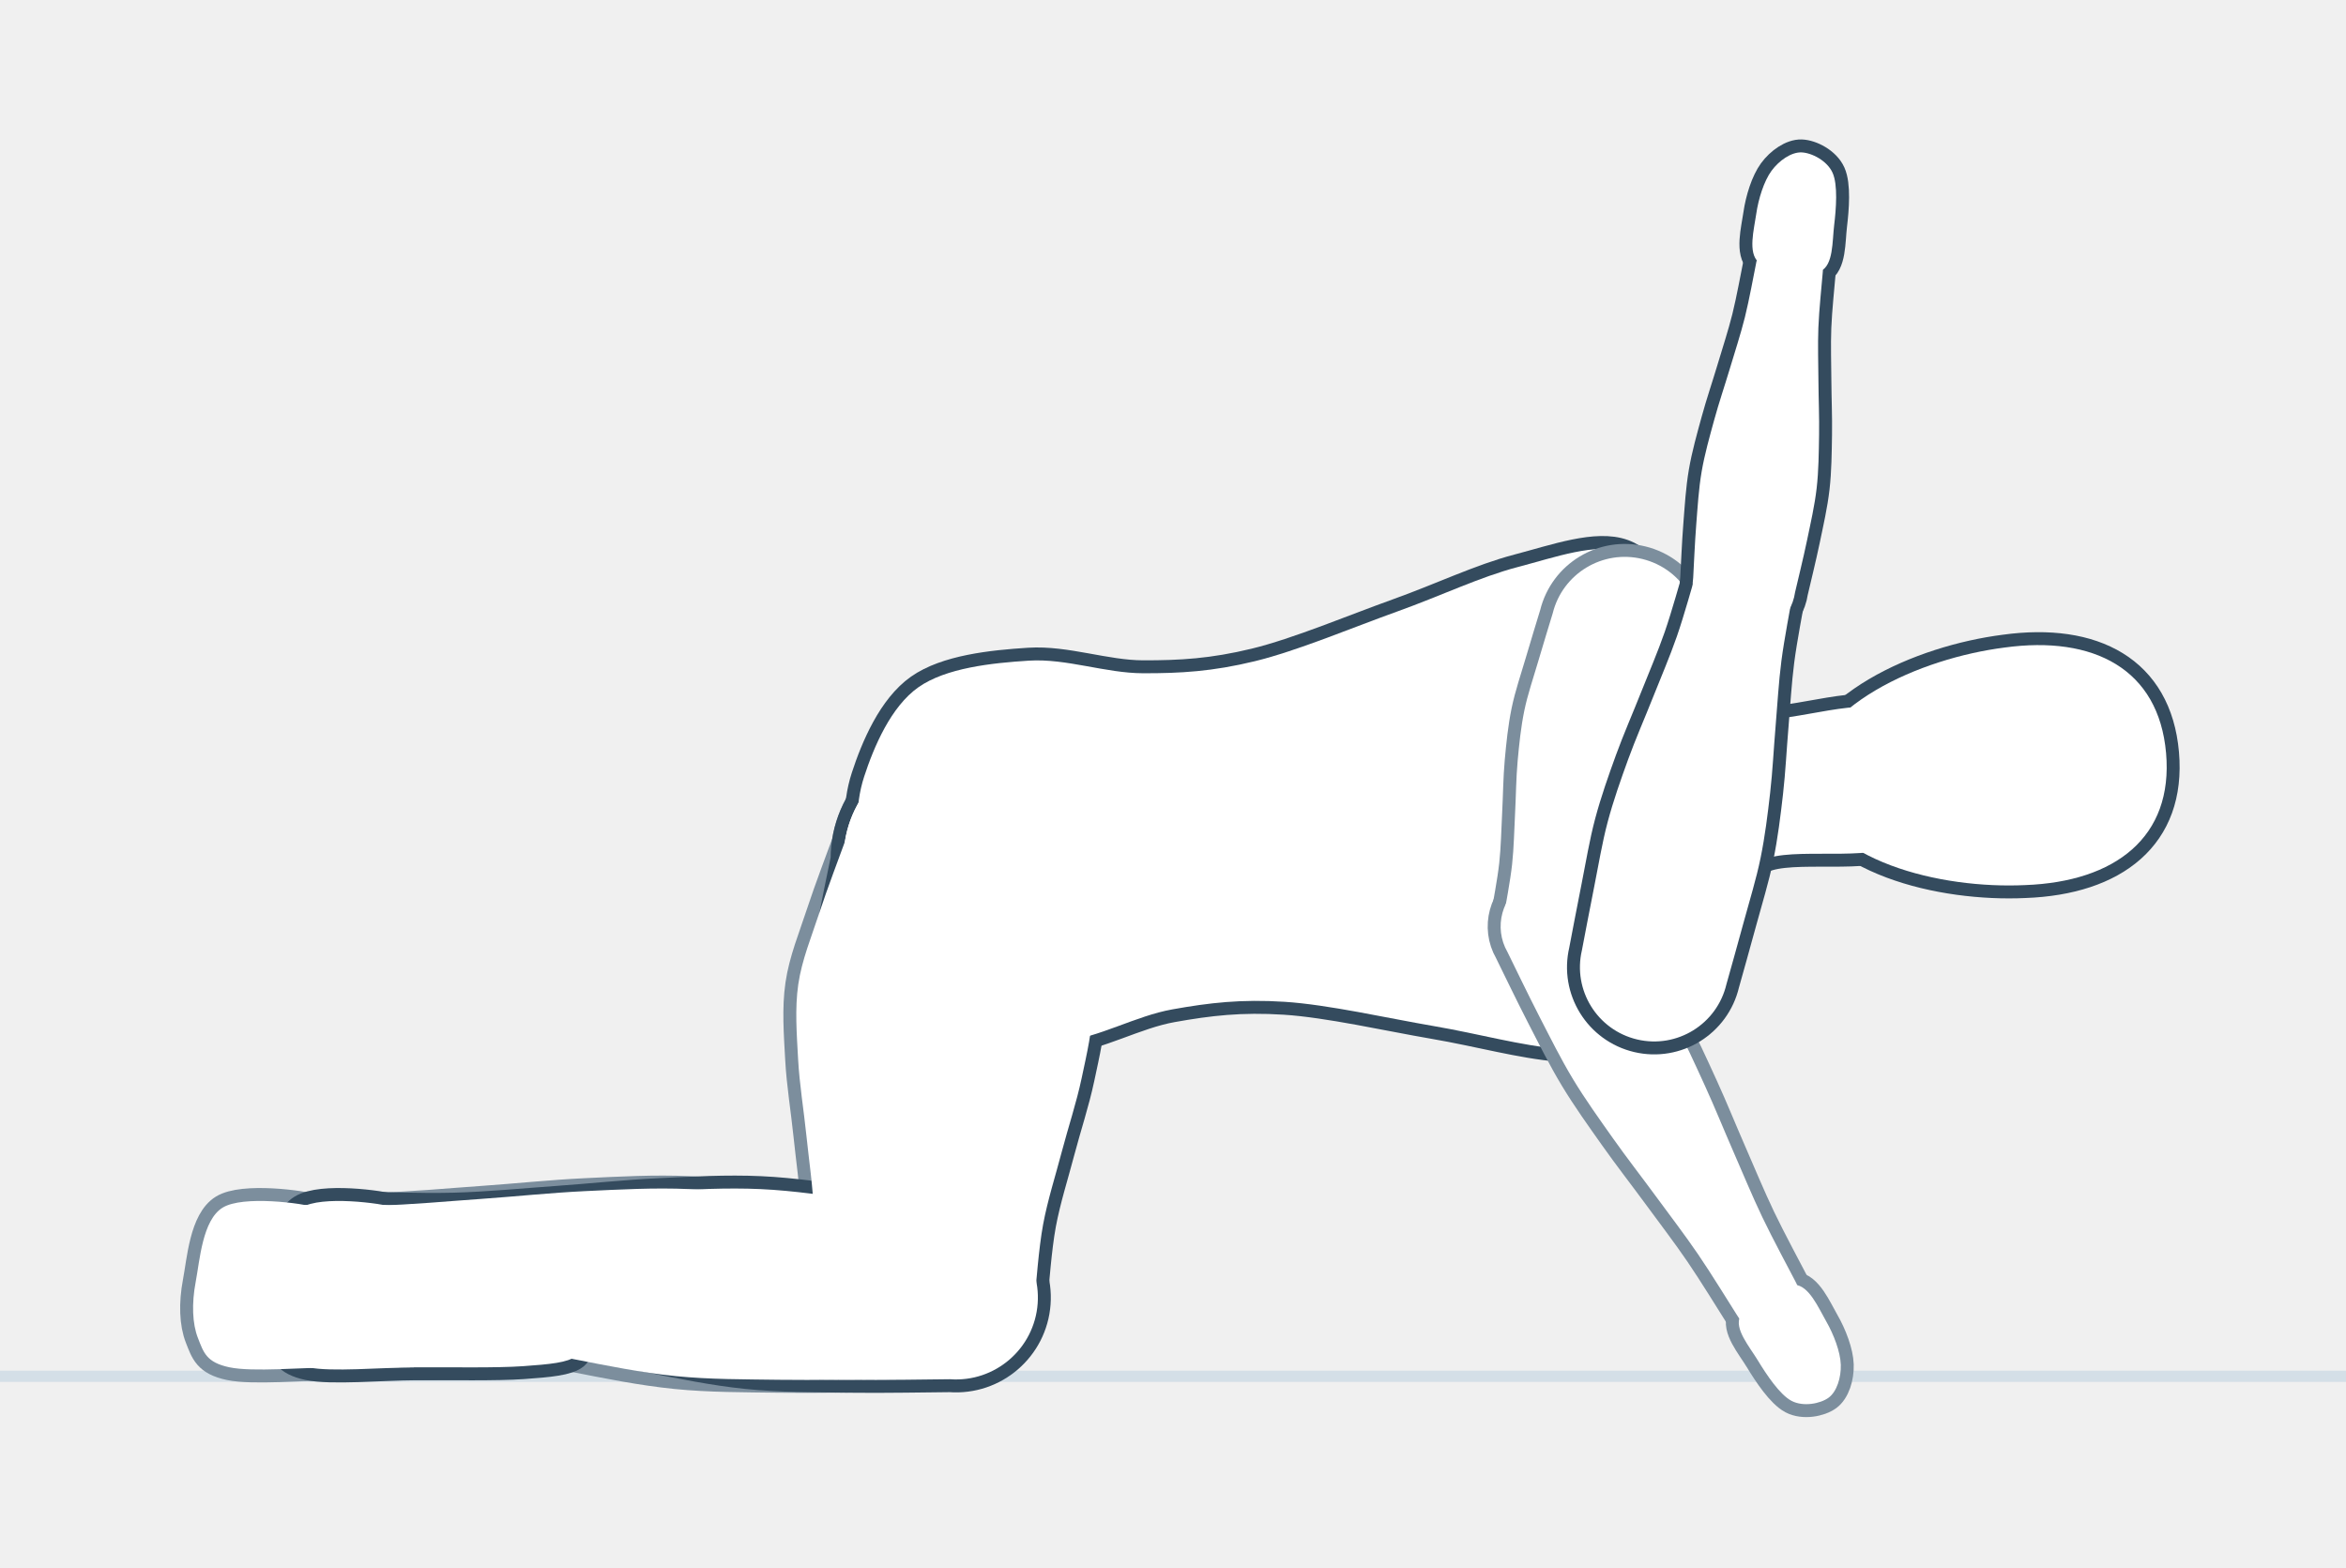
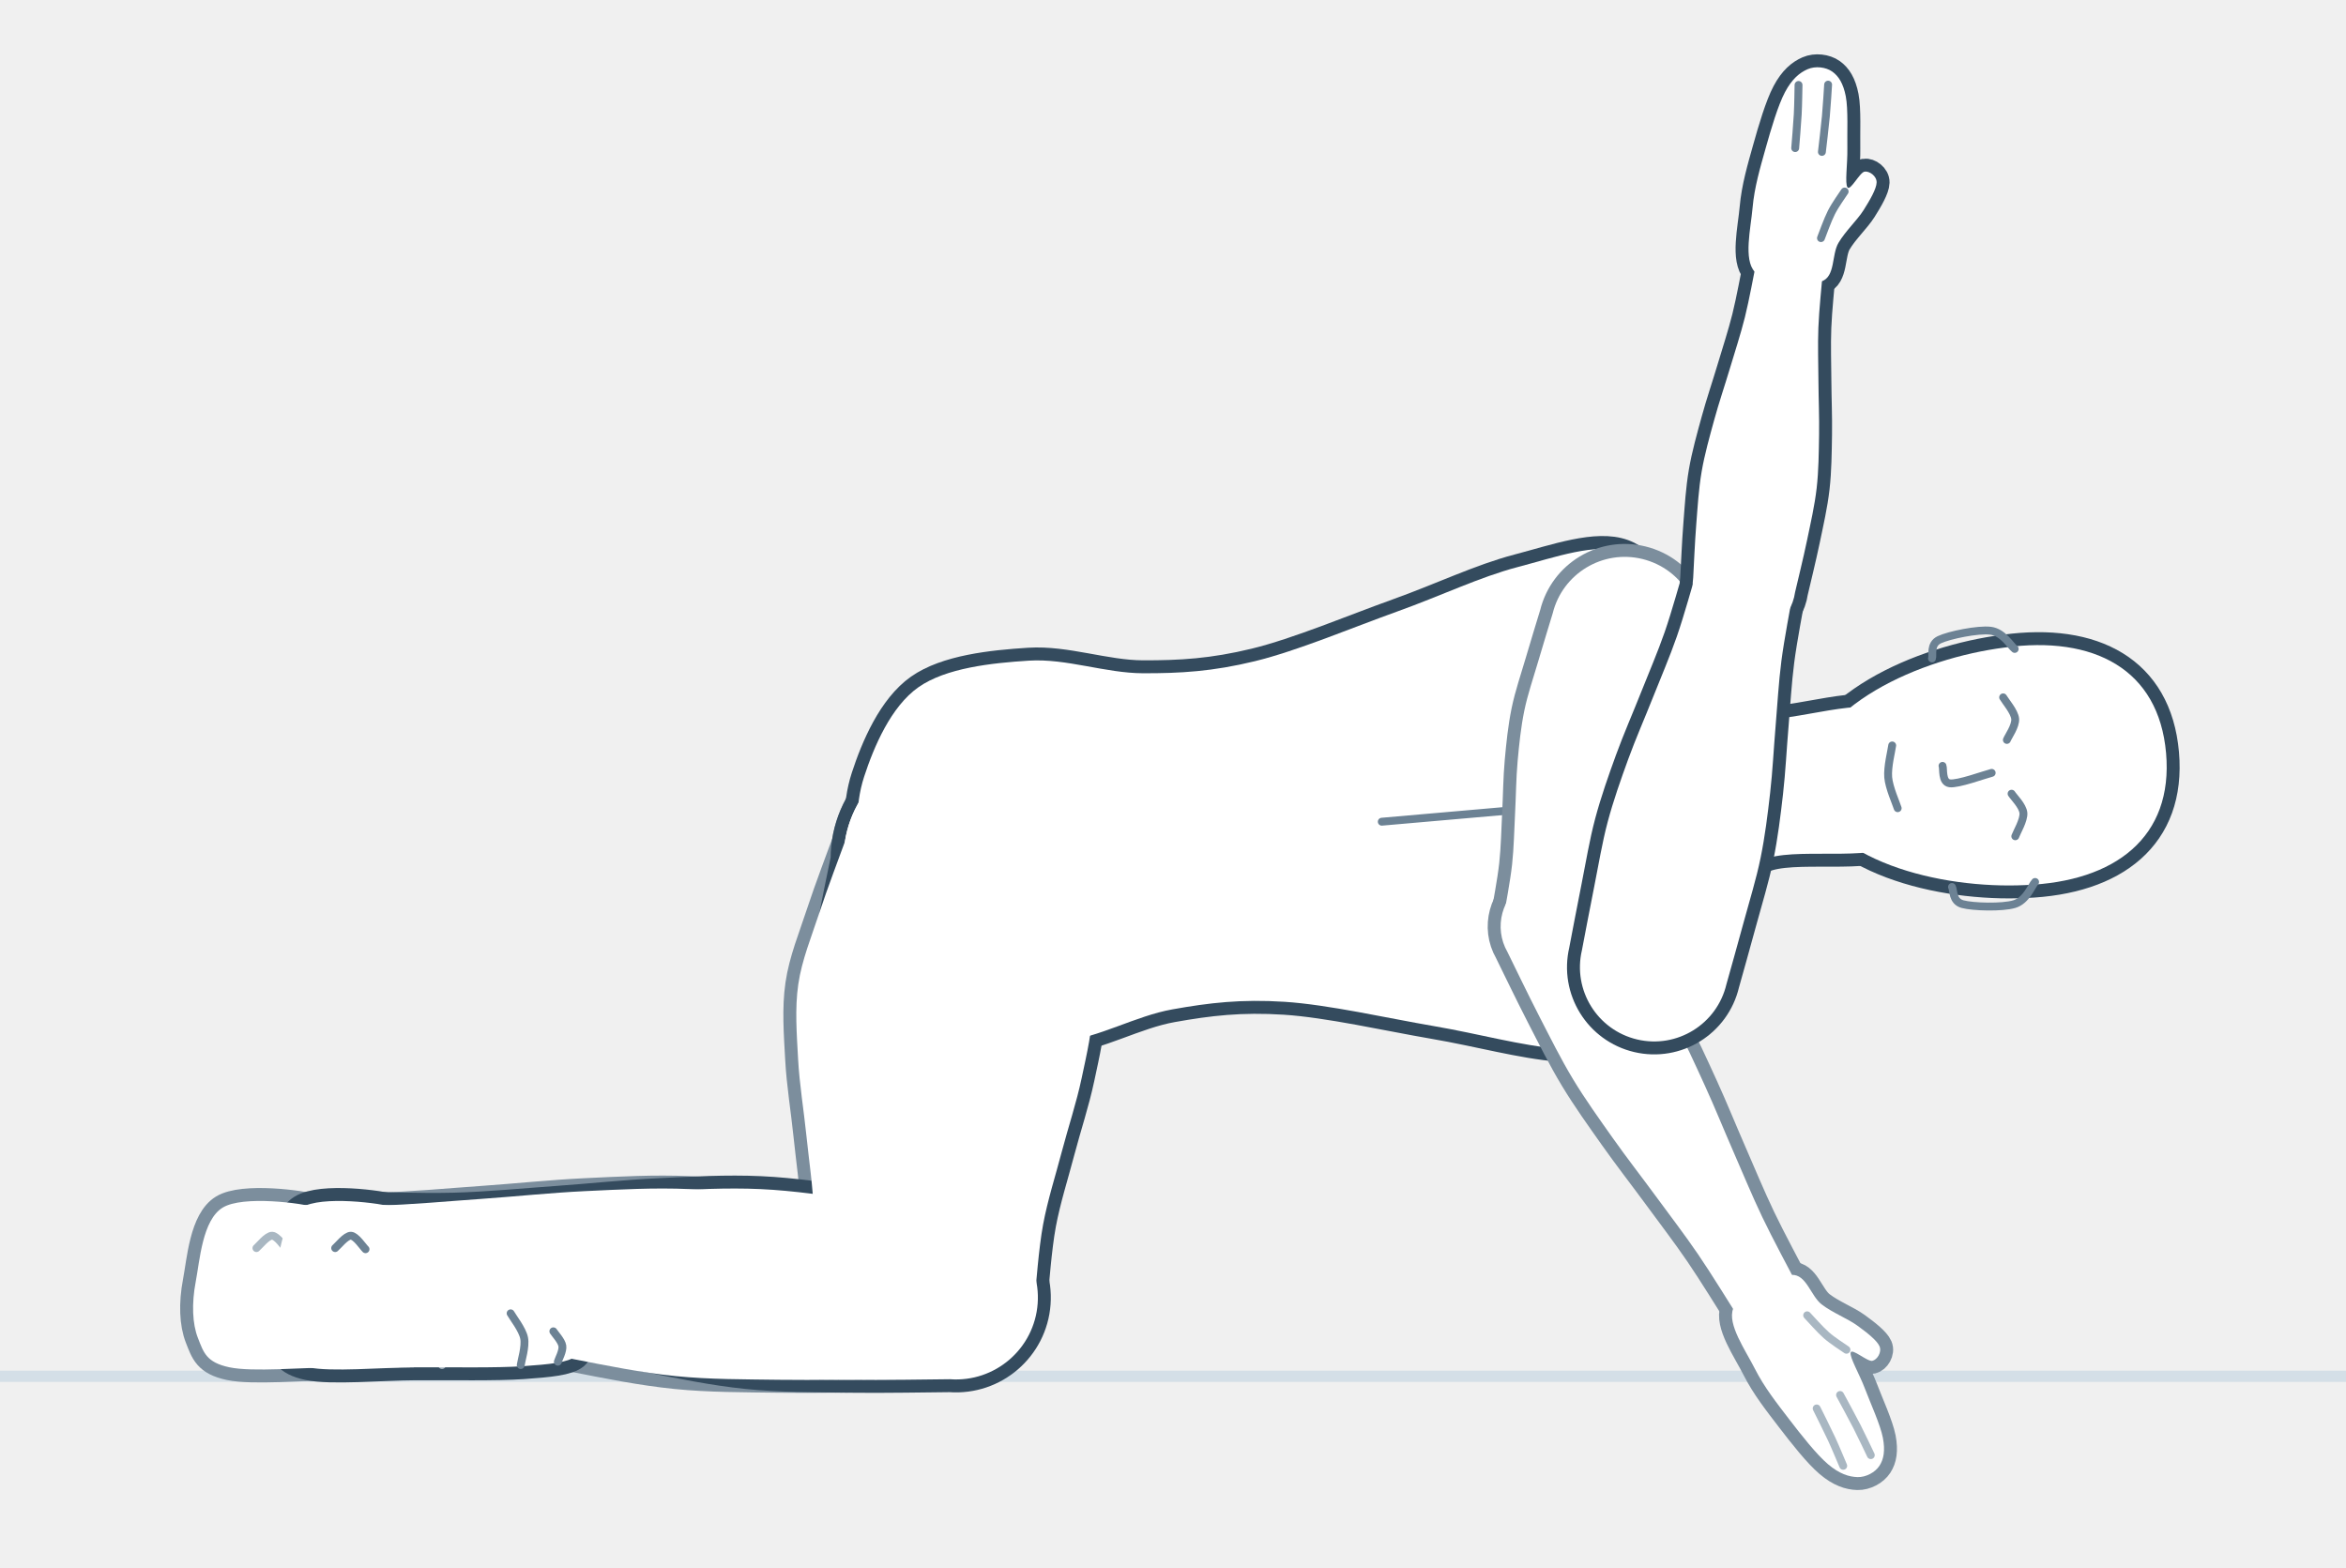
<svg xmlns="http://www.w3.org/2000/svg" viewBox="81 141.626 208.586 139.374">
  <path d="M-300 264H800" fill="none" stroke="#d4dfe7" />
  <g class="bw-human-athlete bw-human-outline bw-human-natural bw-human-sketch bw-human-front" stroke="#344b5e" stroke-width="1.05" stroke-linecap="round" stroke-linejoin="round">
    <g class="bw-silhouette-ink" stroke-width="2.3">
      <g class="bw-human-leg bw-human-leg-left" fill="#fff" stroke="#7c8e9d">
        <path d="M156.116,216.479C155.738,217.530 154.539,220.673 153.849,222.784C153.159,224.896 152.290,226.981 151.976,229.150C151.661,231.320 151.841,233.565 151.961,235.802C152.081,238.038 152.464,240.315 152.695,242.568C152.926,244.822 153.282,247.095 153.346,249.322C153.410,251.550 153.126,254.833 153.081,255.936A7.000,7.000 0 0 0 158.936,263.919A7.000,7.000 0 0 0 166.919,258.064C167.208,257.000 167.923,253.783 168.654,251.678C169.385,249.572 170.407,247.511 171.305,245.432C172.203,243.352 173.253,241.295 174.039,239.198C174.826,237.101 175.672,235.014 176.024,232.850C176.376,230.686 176.175,228.437 176.151,226.216C176.128,223.994 175.928,220.636 175.884,219.521A10.000,10.000 0 0 0 167.521,208.116A10.000,10.000 0 0 0 156.116,216.479Z" />
        <path d="M160.528,249.739C159.009,249.509 154.456,248.754 151.413,248.356C148.371,247.959 145.333,247.490 142.271,247.353C139.210,247.216 136.125,247.388 133.043,247.534C129.961,247.680 126.865,248.012 123.777,248.227C120.690,248.441 117.597,248.741 114.519,248.822C111.441,248.903 106.846,248.730 105.312,248.711A4.300,4.300 0 0 0 100.711,252.688A4.300,4.300 0 0 0 104.688,257.289C106.209,257.492 110.781,257.986 113.814,258.511C116.848,259.036 119.865,259.781 122.889,260.440C125.913,261.099 128.928,261.876 131.957,262.466C134.986,263.056 138.013,263.673 141.062,263.981C144.111,264.288 147.185,264.264 150.253,264.310C153.322,264.357 157.935,264.269 159.472,264.261A7.280,7.280 0 0 0 167.261,257.528A7.280,7.280 0 0 0 160.528,249.739Z" />
        <g display="none" class="bw-muscle-traces" data-side="left" />
        <g class="bw-human-shoe bw-human-foot" transform="translate(105.000,253.000) rotate(0.000)" fill="#fff">
          <path d="M-4.200,-4.000C-6.000,-2.900 -6.233,0.667 -6.600,2.600C-6.967,4.533 -6.900,6.333 -6.400,7.600C-5.900,8.867 -5.667,9.767 -3.600,10.200C-1.533,10.633 2.817,10.217 6.000,10.200C9.183,10.183 13.133,10.267 15.500,10.100C17.867,9.933 19.517,9.783 20.200,9.200C20.883,8.617 20.467,7.267 19.600,6.600C18.733,5.933 16.867,5.900 15.000,5.200C13.133,4.500 10.233,3.533 8.400,2.400C6.567,1.267 4.700,-0.533 4.000,-1.600C3.300,-2.667 5.567,-3.600 4.200,-4.000C2.833,-4.400 -2.400,-5.100 -4.200,-4.000Z" />
+           <g display="none" class="bw-human-detail" fill="none" stroke="#a9b7c2" stroke-width=".7">
+             <path d="M14.400,5.400C14.600,5.767 15.450,6.833 15.600,7.600C15.750,8.367 15.350,9.600 15.300,10.000" />
+             <path d="M18.200,7.000C18.333,7.217 18.933,7.850 19.000,8.300C19.067,8.750 18.667,9.467 18.600,9.700" />
+             <path d="M-1.200,-0.400C-0.967,-0.583 -0.250,-1.517 0.200,-1.500C0.650,-1.483 1.283,-0.500 1.500,-0.300" />
+           </g>
        </g>
      </g>
      <g class="bw-human-leg bw-human-leg-right" fill="#fff" stroke="#344b5e">
        <path d="M156.000,218.000C155.786,219.083 155.078,222.333 154.717,224.500C154.356,226.667 153.815,228.833 153.834,231.000C153.853,233.167 154.372,235.333 154.831,237.500C155.289,239.667 156.015,241.833 156.586,244.000C157.156,246.167 157.854,248.333 158.256,250.500C158.658,252.667 158.876,255.917 159.000,257.000A7.000,7.000 0 0 0 166.000,264.000A7.000,7.000 0 0 0 173.000,257.000C173.124,255.917 173.342,252.667 173.744,250.500C174.146,248.333 174.844,246.167 175.414,244.000C175.985,241.833 176.711,239.667 177.169,237.500C177.628,235.333 178.147,233.167 178.166,231.000C178.185,228.833 177.644,226.667 177.283,224.500C176.922,222.333 176.214,219.083 176.000,218.000A10.000,10.000 0 0 0 166.000,208.000A10.000,10.000 0 0 0 156.000,218.000Z" />
        <path d="M166.538,249.740C165.047,249.509 160.578,248.755 157.591,248.357C154.604,247.959 151.622,247.491 148.616,247.354C145.609,247.217 142.580,247.389 139.553,247.535C136.526,247.681 133.485,248.013 130.452,248.227C127.420,248.442 124.381,248.742 121.359,248.823C118.336,248.903 113.825,248.730 112.318,248.712A4.300,4.300 0 0 0 107.712,252.682A4.300,4.300 0 0 0 111.682,257.288C113.175,257.492 117.664,257.986 120.641,258.511C123.619,259.036 126.580,259.780 129.548,260.439C132.515,261.098 135.474,261.875 138.447,262.465C141.420,263.055 144.391,263.672 147.384,263.980C150.378,264.287 153.396,264.263 156.409,264.310C159.422,264.356 163.953,264.268 165.462,264.260A7.280,7.280 0 0 0 173.260,257.538A7.280,7.280 0 0 0 166.538,249.740Z" />
        <g display="none" class="bw-muscle-traces" data-side="right" />
        <g class="bw-human-shoe bw-human-foot" transform="translate(112.000,253.000) rotate(0.000)" fill="#fff">
          <path d="M-4.200,-4.000C-6.000,-2.900 -6.233,0.667 -6.600,2.600C-6.967,4.533 -6.900,6.333 -6.400,7.600C-5.900,8.867 -5.667,9.767 -3.600,10.200C-1.533,10.633 2.817,10.217 6.000,10.200C9.183,10.183 13.133,10.267 15.500,10.100C17.867,9.933 19.517,9.783 20.200,9.200C20.883,8.617 20.467,7.267 19.600,6.600C18.733,5.933 16.867,5.900 15.000,5.200C13.133,4.500 10.233,3.533 8.400,2.400C6.567,1.267 4.700,-0.533 4.000,-1.600C3.300,-2.667 5.567,-3.600 4.200,-4.000C2.833,-4.400 -2.400,-5.100 -4.200,-4.000Z" />
+           <g display="none" class="bw-human-detail" fill="none" stroke="#6c8294" stroke-width=".7">
+             <path d="M14.400,5.400C14.600,5.767 15.450,6.833 15.600,7.600C15.750,8.367 15.350,9.600 15.300,10.000" />
+             <path d="M18.200,7.000C18.333,7.217 18.933,7.850 19.000,8.300C19.067,8.750 18.667,9.467 18.600,9.700" />
+             <path d="M-1.200,-0.400C-0.967,-0.583 -0.250,-1.517 0.200,-1.500C0.650,-1.483 1.283,-0.500 1.500,-0.300" />
+           </g>
        </g>
      </g>
      <g class="bw-human-torso" transform="translate(166.000,218.000) rotate(85.000)">
        <g transform="translate(0 -67) rotate(0.000) scale(1) translate(0 67)">
          <path d="M-5.600,-84.000C-7.567,-82.000 -5.550,-75.167 -6.200,-72.000C-6.850,-68.833 -10.533,-66.583 -9.500,-65.000C-8.467,-63.417 -3.167,-62.500 0.000,-62.500C3.167,-62.500 8.467,-63.417 9.500,-65.000C10.533,-66.583 6.850,-68.833 6.200,-72.000C5.550,-75.167 7.567,-82.000 5.600,-84.000C3.633,-86.000 -3.633,-86.000 -5.600,-84.000Z" fill="#fff" />
          <path d="M0,-108C7.5,-108 11,-102.5 10.6,-94.5C10.3,-87 7,-77 0,-75.5C-7,-77 -10.3,-87 -10.6,-94.5C-11,-102.5 -7.5,-108 0,-108Z" fill="#fff" />
+           <g display="none" class="bw-human-detail" fill="none" stroke="#6c8294" stroke-width=".7">
+             <path d="M-6.200,-94.000C-5.867,-94.150 -4.833,-94.900 -4.200,-94.900C-3.567,-94.900 -2.700,-94.150 -2.400,-94.000" />
+             <path d="M6.200,-94.000C5.867,-94.150 4.833,-94.900 4.200,-94.900C3.567,-94.900 2.700,-94.150 2.400,-94.000" />
+             <path d="M0.400,-92.400C0.500,-91.767 1.167,-89.317 1.000,-88.600C0.833,-87.883 -0.333,-88.183 -0.600,-88.100" />
+             <path d="M-2.800,-83.800C-2.333,-83.700 -0.933,-83.200 0.000,-83.200C0.933,-83.200 2.333,-83.700 2.800,-83.800" />
+             <path d="M-10.400,-95.400C-10.700,-95.067 -11.967,-94.500 -12.200,-93.400C-12.433,-92.300 -12.133,-89.700 -11.800,-88.800C-11.467,-87.900 -10.467,-88.133 -10.200,-88.000" />
+             <path d="M10.400,-95.400C10.700,-95.067 11.967,-94.500 12.200,-93.400C12.433,-92.300 12.133,-89.700 11.800,-88.800C11.467,-87.900 10.467,-88.133 10.200,-88.000" />
+           </g>
        </g>
        <g transform="scale(1.000 1)">
          <path d="M5.500,-67.000C8.917,-66.833 12.250,-66.917 15.000,-66.000C17.750,-65.083 20.917,-63.833 22.000,-61.500C23.083,-59.167 22.083,-55.417 21.500,-52.000C20.917,-48.583 19.550,-45.000 18.500,-41.000C17.450,-37.000 15.783,-31.833 15.200,-28.000C14.617,-24.167 14.700,-21.333 15.000,-18.000C15.300,-14.667 16.917,-11.333 17.000,-8.000C17.083,-4.667 17.000,-0.583 15.500,2.000C14.000,4.583 10.583,6.400 8.000,7.500C5.417,8.600 2.667,8.600 0.000,8.600C-2.667,8.600 -5.417,8.600 -8.000,7.500C-10.583,6.400 -14.000,4.583 -15.500,2.000C-17.000,-0.583 -17.083,-4.667 -17.000,-8.000C-16.917,-11.333 -15.300,-14.667 -15.000,-18.000C-14.700,-21.333 -14.617,-24.167 -15.200,-28.000C-15.783,-31.833 -17.450,-37.000 -18.500,-41.000C-19.550,-45.000 -20.917,-48.583 -21.500,-52.000C-22.083,-55.417 -23.083,-59.167 -22.000,-61.500C-20.917,-63.833 -17.750,-65.083 -15.000,-66.000C-12.250,-66.917 -8.917,-66.833 -5.500,-67.000C-2.083,-67.167 2.083,-67.167 5.500,-67.000Z" fill="#fff" />
+           <g display="none" class="bw-human-detail" fill="none" stroke="#6c8294" stroke-width=".7">
+             <path d="M-3.600,-63.000C-4.667,-63.267 -7.767,-64.667 -10.000,-64.600C-12.233,-64.533 -15.833,-62.933 -17.000,-62.600" />
+             <path d="M3.600,-63.000C4.667,-63.267 7.767,-64.667 10.000,-64.600C12.233,-64.533 15.833,-62.933 17.000,-62.600" />
+             <path d="M0.000,-50.000C0.000,-48.000 0.000,-40.000 0.000,-38.000" />
+           </g>
          <g display="none" class="bw-muscle-traces bw-torso-muscles" />
        </g>
      </g>
      <g transform="translate(166.000,218.000) rotate(85.000)" fill="#fff" stroke="none">
        <path d="M-12,-12Q0,-9 11.6,-12L11.4,3Q3,9.6 -6,7Q-11.4,4 -12,-12Z" />
      </g>
    </g>
    <g class="bw-silhouette-fill" stroke="none">
      <g class="bw-human-leg bw-human-leg-left" fill="#fff" stroke="none">
        <path d="M156.116,216.479C155.738,217.530 154.539,220.673 153.849,222.784C153.159,224.896 152.290,226.981 151.976,229.150C151.661,231.320 151.841,233.565 151.961,235.802C152.081,238.038 152.464,240.315 152.695,242.568C152.926,244.822 153.282,247.095 153.346,249.322C153.410,251.550 153.126,254.833 153.081,255.936A7.000,7.000 0 0 0 158.936,263.919A7.000,7.000 0 0 0 166.919,258.064C167.208,257.000 167.923,253.783 168.654,251.678C169.385,249.572 170.407,247.511 171.305,245.432C172.203,243.352 173.253,241.295 174.039,239.198C174.826,237.101 175.672,235.014 176.024,232.850C176.376,230.686 176.175,228.437 176.151,226.216C176.128,223.994 175.928,220.636 175.884,219.521A10.000,10.000 0 0 0 167.521,208.116A10.000,10.000 0 0 0 156.116,216.479Z" />
        <path d="M160.528,249.739C159.009,249.509 154.456,248.754 151.413,248.356C148.371,247.959 145.333,247.490 142.271,247.353C139.210,247.216 136.125,247.388 133.043,247.534C129.961,247.680 126.865,248.012 123.777,248.227C120.690,248.441 117.597,248.741 114.519,248.822C111.441,248.903 106.846,248.730 105.312,248.711A4.300,4.300 0 0 0 100.711,252.688A4.300,4.300 0 0 0 104.688,257.289C106.209,257.492 110.781,257.986 113.814,258.511C116.848,259.036 119.865,259.781 122.889,260.440C125.913,261.099 128.928,261.876 131.957,262.466C134.986,263.056 138.013,263.673 141.062,263.981C144.111,264.288 147.185,264.264 150.253,264.310C153.322,264.357 157.935,264.269 159.472,264.261A7.280,7.280 0 0 0 167.261,257.528A7.280,7.280 0 0 0 160.528,249.739Z" />
        <g class="bw-muscle-traces" data-side="left" />
        <g class="bw-human-shoe bw-human-foot" transform="translate(105.000,253.000) rotate(0.000)" fill="#fff">
          <path d="M-4.200,-4.000C-6.000,-2.900 -6.233,0.667 -6.600,2.600C-6.967,4.533 -6.900,6.333 -6.400,7.600C-5.900,8.867 -5.667,9.767 -3.600,10.200C-1.533,10.633 2.817,10.217 6.000,10.200C9.183,10.183 13.133,10.267 15.500,10.100C17.867,9.933 19.517,9.783 20.200,9.200C20.883,8.617 20.467,7.267 19.600,6.600C18.733,5.933 16.867,5.900 15.000,5.200C13.133,4.500 10.233,3.533 8.400,2.400C6.567,1.267 4.700,-0.533 4.000,-1.600C3.300,-2.667 5.567,-3.600 4.200,-4.000C2.833,-4.400 -2.400,-5.100 -4.200,-4.000Z" />
+           <g class="bw-human-detail" fill="none" stroke="#a9b7c2" stroke-width=".7">
+             <path d="M14.400,5.400C14.600,5.767 15.450,6.833 15.600,7.600C15.750,8.367 15.350,9.600 15.300,10.000" />
+             <path d="M18.200,7.000C18.333,7.217 18.933,7.850 19.000,8.300C19.067,8.750 18.667,9.467 18.600,9.700" />
+             <path d="M-1.200,-0.400C-0.967,-0.583 -0.250,-1.517 0.200,-1.500C0.650,-1.483 1.283,-0.500 1.500,-0.300" />
+           </g>
        </g>
      </g>
      <g class="bw-human-leg bw-human-leg-right" fill="#fff" stroke="none">
        <path d="M156.000,218.000C155.786,219.083 155.078,222.333 154.717,224.500C154.356,226.667 153.815,228.833 153.834,231.000C153.853,233.167 154.372,235.333 154.831,237.500C155.289,239.667 156.015,241.833 156.586,244.000C157.156,246.167 157.854,248.333 158.256,250.500C158.658,252.667 158.876,255.917 159.000,257.000A7.000,7.000 0 0 0 166.000,264.000A7.000,7.000 0 0 0 173.000,257.000C173.124,255.917 173.342,252.667 173.744,250.500C174.146,248.333 174.844,246.167 175.414,244.000C175.985,241.833 176.711,239.667 177.169,237.500C177.628,235.333 178.147,233.167 178.166,231.000C178.185,228.833 177.644,226.667 177.283,224.500C176.922,222.333 176.214,219.083 176.000,218.000A10.000,10.000 0 0 0 166.000,208.000A10.000,10.000 0 0 0 156.000,218.000Z" />
        <path d="M166.538,249.740C165.047,249.509 160.578,248.755 157.591,248.357C154.604,247.959 151.622,247.491 148.616,247.354C145.609,247.217 142.580,247.389 139.553,247.535C136.526,247.681 133.485,248.013 130.452,248.227C127.420,248.442 124.381,248.742 121.359,248.823C118.336,248.903 113.825,248.730 112.318,248.712A4.300,4.300 0 0 0 107.712,252.682A4.300,4.300 0 0 0 111.682,257.288C113.175,257.492 117.664,257.986 120.641,258.511C123.619,259.036 126.580,259.780 129.548,260.439C132.515,261.098 135.474,261.875 138.447,262.465C141.420,263.055 144.391,263.672 147.384,263.980C150.378,264.287 153.396,264.263 156.409,264.310C159.422,264.356 163.953,264.268 165.462,264.260A7.280,7.280 0 0 0 173.260,257.538A7.280,7.280 0 0 0 166.538,249.740Z" />
        <g class="bw-muscle-traces" data-side="right" />
        <g class="bw-human-shoe bw-human-foot" transform="translate(112.000,253.000) rotate(0.000)" fill="#fff">
          <path d="M-4.200,-4.000C-6.000,-2.900 -6.233,0.667 -6.600,2.600C-6.967,4.533 -6.900,6.333 -6.400,7.600C-5.900,8.867 -5.667,9.767 -3.600,10.200C-1.533,10.633 2.817,10.217 6.000,10.200C9.183,10.183 13.133,10.267 15.500,10.100C17.867,9.933 19.517,9.783 20.200,9.200C20.883,8.617 20.467,7.267 19.600,6.600C18.733,5.933 16.867,5.900 15.000,5.200C13.133,4.500 10.233,3.533 8.400,2.400C6.567,1.267 4.700,-0.533 4.000,-1.600C3.300,-2.667 5.567,-3.600 4.200,-4.000C2.833,-4.400 -2.400,-5.100 -4.200,-4.000Z" />
+           <g class="bw-human-detail" fill="none" stroke="#6c8294" stroke-width=".7">
+             <path d="M14.400,5.400C14.600,5.767 15.450,6.833 15.600,7.600C15.750,8.367 15.350,9.600 15.300,10.000" />
+             <path d="M18.200,7.000C18.333,7.217 18.933,7.850 19.000,8.300C19.067,8.750 18.667,9.467 18.600,9.700" />
+             <path d="M-1.200,-0.400C-0.967,-0.583 -0.250,-1.517 0.200,-1.500C0.650,-1.483 1.283,-0.500 1.500,-0.300" />
+           </g>
        </g>
      </g>
      <g class="bw-human-torso" transform="translate(166.000,218.000) rotate(85.000)">
        <g transform="translate(0 -67) rotate(0.000) scale(1) translate(0 67)">
          <path d="M-5.600,-84.000C-7.567,-82.000 -5.550,-75.167 -6.200,-72.000C-6.850,-68.833 -10.533,-66.583 -9.500,-65.000C-8.467,-63.417 -3.167,-62.500 0.000,-62.500C3.167,-62.500 8.467,-63.417 9.500,-65.000C10.533,-66.583 6.850,-68.833 6.200,-72.000C5.550,-75.167 7.567,-82.000 5.600,-84.000C3.633,-86.000 -3.633,-86.000 -5.600,-84.000Z" fill="#fff" />
          <path d="M0,-108C7.5,-108 11,-102.5 10.6,-94.5C10.3,-87 7,-77 0,-75.5C-7,-77 -10.3,-87 -10.6,-94.5C-11,-102.5 -7.5,-108 0,-108Z" fill="#fff" />
+           <g class="bw-human-detail" fill="none" stroke="#6c8294" stroke-width=".7">
+             <path d="M-6.200,-94.000C-5.867,-94.150 -4.833,-94.900 -4.200,-94.900C-3.567,-94.900 -2.700,-94.150 -2.400,-94.000" />
+             <path d="M6.200,-94.000C5.867,-94.150 4.833,-94.900 4.200,-94.900C3.567,-94.900 2.700,-94.150 2.400,-94.000" />
+             <path d="M0.400,-92.400C0.500,-91.767 1.167,-89.317 1.000,-88.600C0.833,-87.883 -0.333,-88.183 -0.600,-88.100" />
+             <path d="M-2.800,-83.800C-2.333,-83.700 -0.933,-83.200 0.000,-83.200C0.933,-83.200 2.333,-83.700 2.800,-83.800" />
+             <path d="M-10.400,-95.400C-10.700,-95.067 -11.967,-94.500 -12.200,-93.400C-12.433,-92.300 -12.133,-89.700 -11.800,-88.800C-11.467,-87.900 -10.467,-88.133 -10.200,-88.000" />
+             <path d="M10.400,-95.400C10.700,-95.067 11.967,-94.500 12.200,-93.400C12.433,-92.300 12.133,-89.700 11.800,-88.800C11.467,-87.900 10.467,-88.133 10.200,-88.000" />
+           </g>
        </g>
        <g transform="scale(1.000 1)">
          <path d="M5.500,-67.000C8.917,-66.833 12.250,-66.917 15.000,-66.000C17.750,-65.083 20.917,-63.833 22.000,-61.500C23.083,-59.167 22.083,-55.417 21.500,-52.000C20.917,-48.583 19.550,-45.000 18.500,-41.000C17.450,-37.000 15.783,-31.833 15.200,-28.000C14.617,-24.167 14.700,-21.333 15.000,-18.000C15.300,-14.667 16.917,-11.333 17.000,-8.000C17.083,-4.667 17.000,-0.583 15.500,2.000C14.000,4.583 10.583,6.400 8.000,7.500C5.417,8.600 2.667,8.600 0.000,8.600C-2.667,8.600 -5.417,8.600 -8.000,7.500C-10.583,6.400 -14.000,4.583 -15.500,2.000C-17.000,-0.583 -17.083,-4.667 -17.000,-8.000C-16.917,-11.333 -15.300,-14.667 -15.000,-18.000C-14.700,-21.333 -14.617,-24.167 -15.200,-28.000C-15.783,-31.833 -17.450,-37.000 -18.500,-41.000C-19.550,-45.000 -20.917,-48.583 -21.500,-52.000C-22.083,-55.417 -23.083,-59.167 -22.000,-61.500C-20.917,-63.833 -17.750,-65.083 -15.000,-66.000C-12.250,-66.917 -8.917,-66.833 -5.500,-67.000C-2.083,-67.167 2.083,-67.167 5.500,-67.000Z" fill="#fff" />
+           <g class="bw-human-detail" fill="none" stroke="#6c8294" stroke-width=".7">
+             <path d="M-3.600,-63.000C-4.667,-63.267 -7.767,-64.667 -10.000,-64.600C-12.233,-64.533 -15.833,-62.933 -17.000,-62.600" />
+             <path d="M3.600,-63.000C4.667,-63.267 7.767,-64.667 10.000,-64.600C12.233,-64.533 15.833,-62.933 17.000,-62.600" />
+             <path d="M0.000,-50.000C0.000,-48.000 0.000,-40.000 0.000,-38.000" />
+           </g>
          <g class="bw-muscle-traces bw-torso-muscles" />
        </g>
      </g>
      <g transform="translate(166.000,218.000) rotate(85.000)" fill="#fff" stroke="none">
        <path d="M-12,-12Q0,-9 11.6,-12L11.4,3Q3,9.6 -6,7Q-11.4,4 -12,-12Z" />
      </g>
    </g>
    <g class="bw-silhouette-ink" stroke-width="2.3">
      <g class="bw-human-arm bw-human-arm-left" fill="#fff" stroke="#7c8e9d">
        <path d="M219.052,196.164C218.834,196.884 218.169,199.041 217.748,200.485C217.328,201.928 216.829,203.353 216.526,204.825C216.224,206.298 216.070,207.807 215.933,209.321C215.797,210.835 215.790,212.380 215.709,213.907C215.627,215.434 215.606,216.976 215.443,218.483C215.279,219.990 214.847,222.205 214.727,222.949A4.400,4.400 0 0 0 217.949,228.273A4.400,4.400 0 0 0 223.273,225.051C223.512,224.337 224.156,222.174 224.711,220.763C225.265,219.353 225.962,217.977 226.598,216.586C227.234,215.196 227.945,213.824 228.527,212.419C229.109,211.015 229.672,209.607 230.088,208.162C230.503,206.717 230.722,205.224 231.019,203.750C231.316,202.276 231.728,200.056 231.869,199.317A6.600,6.600 0 0 0 227.037,191.332A6.600,6.600 0 0 0 219.052,196.164Z" />
        <path d="M215.034,226.283C215.504,227.233 216.884,230.101 217.854,231.983C218.825,233.865 219.763,235.766 220.857,237.577C221.951,239.389 223.192,241.115 224.419,242.850C225.646,244.584 226.960,246.269 228.219,247.985C229.478,249.701 230.777,251.394 231.974,253.146C233.171,254.898 234.829,257.605 235.400,258.497A3.000,3.000 0 0 0 239.497,259.600A3.000,3.000 0 0 0 240.600,255.503C240.115,254.562 238.607,251.769 237.692,249.854C236.778,247.939 235.966,245.966 235.114,244.015C234.262,242.065 233.465,240.082 232.581,238.150C231.697,236.218 230.827,234.278 229.810,232.423C228.793,230.567 227.620,228.801 226.479,227.017C225.338,225.233 223.551,222.600 222.966,221.717A4.576,4.576 0 0 0 216.717,220.034A4.576,4.576 0 0 0 215.034,226.283Z" />
        <g display="none" class="bw-muscle-traces" data-side="left" />
-         <g class="bw-human-hand" transform="translate(239.746,260.033) rotate(60.068)">
-           <path d="M-3.200,-2.800C-2.500,-3.867 -0.367,-3.600 1.000,-3.600C2.367,-3.600 4.000,-3.333 5.000,-2.800C6.000,-2.267 6.900,-1.300 7.000,-0.400C7.100,0.500 6.600,1.967 5.600,2.600C4.600,3.233 2.467,3.367 1.000,3.400C-0.467,3.433 -2.500,3.833 -3.200,2.800C-3.900,1.767 -3.900,-1.733 -3.200,-2.800Z" />
+         <g display="none" class="bw-human-detail" fill="none" stroke="#a9b7c2" stroke-width=".7">
+           <path d="M222.098,222.291C222.132,222.711 222.198,224.077 222.302,224.812C222.406,225.547 222.652,226.386 222.722,226.701" />
+         </g>
+         <g class="bw-human-hand bw-human-hand-open">
+           <path d="M240.300,254.983C241.611,254.921 241.993,256.855 242.963,257.604C243.933,258.353 245.262,258.858 246.120,259.479C246.978,260.101 247.886,260.809 248.111,261.333C248.336,261.857 247.897,262.533 247.470,262.625C247.042,262.718 245.655,261.478 245.545,261.887C245.435,262.297 246.331,263.820 246.808,265.083C247.286,266.347 248.193,268.324 248.410,269.469C248.627,270.613 248.484,271.368 248.108,271.951C247.732,272.533 246.914,272.984 246.152,272.962C245.389,272.939 244.544,272.675 243.531,271.817C242.517,270.958 241.153,269.224 240.069,267.809C238.986,266.395 237.856,264.968 237.028,263.329C236.200,261.690 234.555,259.368 235.101,257.977C235.646,256.586 238.990,255.045 240.300,254.983Z" />
+           <g display="none" class="bw-human-detail" fill="none" stroke="#a9b7c2" stroke-width=".7">
+             <path d="M244.602,265.661C244.854,266.131 245.656,267.592 246.112,268.484C246.568,269.376 247.132,270.589 247.336,271.010" />
+             <path d="M242.522,266.858C242.743,267.308 243.452,268.708 243.846,269.558C244.239,270.409 244.710,271.561 244.883,271.961" />
+             <path d="M241.677,258.576C241.963,258.872 242.812,259.845 243.394,260.356C243.977,260.867 244.876,261.426 245.172,261.640" />
+           </g>
        </g>
      </g>
    </g>
    <g class="bw-silhouette-fill" stroke="none">
      <g class="bw-human-arm bw-human-arm-left" fill="#fff" stroke="none">
        <path d="M219.052,196.164C218.834,196.884 218.169,199.041 217.748,200.485C217.328,201.928 216.829,203.353 216.526,204.825C216.224,206.298 216.070,207.807 215.933,209.321C215.797,210.835 215.790,212.380 215.709,213.907C215.627,215.434 215.606,216.976 215.443,218.483C215.279,219.990 214.847,222.205 214.727,222.949A4.400,4.400 0 0 0 217.949,228.273A4.400,4.400 0 0 0 223.273,225.051C223.512,224.337 224.156,222.174 224.711,220.763C225.265,219.353 225.962,217.977 226.598,216.586C227.234,215.196 227.945,213.824 228.527,212.419C229.109,211.015 229.672,209.607 230.088,208.162C230.503,206.717 230.722,205.224 231.019,203.750C231.316,202.276 231.728,200.056 231.869,199.317A6.600,6.600 0 0 0 227.037,191.332A6.600,6.600 0 0 0 219.052,196.164Z" />
        <path d="M215.034,226.283C215.504,227.233 216.884,230.101 217.854,231.983C218.825,233.865 219.763,235.766 220.857,237.577C221.951,239.389 223.192,241.115 224.419,242.850C225.646,244.584 226.960,246.269 228.219,247.985C229.478,249.701 230.777,251.394 231.974,253.146C233.171,254.898 234.829,257.605 235.400,258.497A3.000,3.000 0 0 0 239.497,259.600A3.000,3.000 0 0 0 240.600,255.503C240.115,254.562 238.607,251.769 237.692,249.854C236.778,247.939 235.966,245.966 235.114,244.015C234.262,242.065 233.465,240.082 232.581,238.150C231.697,236.218 230.827,234.278 229.810,232.423C228.793,230.567 227.620,228.801 226.479,227.017C225.338,225.233 223.551,222.600 222.966,221.717A4.576,4.576 0 0 0 216.717,220.034A4.576,4.576 0 0 0 215.034,226.283Z" />
        <g class="bw-muscle-traces" data-side="left" />
-         <g class="bw-human-hand" transform="translate(239.746,260.033) rotate(60.068)">
-           <path d="M-3.200,-2.800C-2.500,-3.867 -0.367,-3.600 1.000,-3.600C2.367,-3.600 4.000,-3.333 5.000,-2.800C6.000,-2.267 6.900,-1.300 7.000,-0.400C7.100,0.500 6.600,1.967 5.600,2.600C4.600,3.233 2.467,3.367 1.000,3.400C-0.467,3.433 -2.500,3.833 -3.200,2.800C-3.900,1.767 -3.900,-1.733 -3.200,-2.800Z" />
+         <g class="bw-human-detail" fill="none" stroke="#a9b7c2" stroke-width=".7">
+           <path d="M222.098,222.291C222.132,222.711 222.198,224.077 222.302,224.812C222.406,225.547 222.652,226.386 222.722,226.701" />
+         </g>
+         <g class="bw-human-hand bw-human-hand-open">
+           <path d="M240.300,254.983C241.611,254.921 241.993,256.855 242.963,257.604C243.933,258.353 245.262,258.858 246.120,259.479C246.978,260.101 247.886,260.809 248.111,261.333C248.336,261.857 247.897,262.533 247.470,262.625C247.042,262.718 245.655,261.478 245.545,261.887C245.435,262.297 246.331,263.820 246.808,265.083C247.286,266.347 248.193,268.324 248.410,269.469C248.627,270.613 248.484,271.368 248.108,271.951C247.732,272.533 246.914,272.984 246.152,272.962C245.389,272.939 244.544,272.675 243.531,271.817C242.517,270.958 241.153,269.224 240.069,267.809C238.986,266.395 237.856,264.968 237.028,263.329C236.200,261.690 234.555,259.368 235.101,257.977C235.646,256.586 238.990,255.045 240.300,254.983Z" />
+           <g class="bw-human-detail" fill="none" stroke="#a9b7c2" stroke-width=".7">
+             <path d="M244.602,265.661C244.854,266.131 245.656,267.592 246.112,268.484C246.568,269.376 247.132,270.589 247.336,271.010" />
+             <path d="M242.522,266.858C242.743,267.308 243.452,268.708 243.846,269.558C244.239,270.409 244.710,271.561 244.883,271.961" />
+             <path d="M241.677,258.576C241.963,258.872 242.812,259.845 243.394,260.356C243.977,260.867 244.876,261.426 245.172,261.640" />
+           </g>
        </g>
      </g>
    </g>
    <g class="bw-silhouette-ink" stroke-width="2.3">
      <g class="bw-human-arm bw-human-arm-right" fill="#fff" stroke="#344b5e">
        <path d="M234.500,229.138C234.760,228.203 235.554,225.399 236.060,223.525C236.567,221.651 237.151,219.795 237.539,217.892C237.927,215.990 238.166,214.053 238.387,212.112C238.609,210.170 238.700,208.198 238.867,206.244C239.033,204.290 239.138,202.321 239.387,200.386C239.636,198.451 240.196,195.593 240.358,194.634A4.400,4.400 0 0 0 237.083,189.343A4.400,4.400 0 0 0 231.792,192.619C231.510,193.549 230.737,196.357 230.097,198.200C229.456,200.043 228.673,201.852 227.950,203.675C227.228,205.499 226.431,207.305 225.763,209.141C225.095,210.978 224.446,212.818 223.945,214.694C223.444,216.569 223.139,218.491 222.757,220.395C222.375,222.298 221.835,225.161 221.651,226.115A6.600,6.600 0 0 0 226.564,234.051A6.600,6.600 0 0 0 234.500,229.138Z" />
        <path d="M240.605,194.274C240.782,193.505 241.348,191.205 241.668,189.663C241.987,188.122 242.344,186.585 242.522,185.024C242.700,183.462 242.711,181.876 242.737,180.292C242.763,178.709 242.690,177.111 242.680,175.522C242.669,173.934 242.614,172.338 242.674,170.760C242.735,169.181 242.983,166.836 243.045,166.051A3.000,3.000 0 0 0 240.499,162.657A3.000,3.000 0 0 0 237.105,165.202C236.945,165.973 236.526,168.294 236.143,169.827C235.759,171.359 235.259,172.875 234.804,174.397C234.349,175.919 233.831,177.433 233.413,178.960C232.995,180.488 232.561,182.013 232.295,183.563C232.029,185.112 231.941,186.687 231.816,188.256C231.691,189.825 231.590,192.192 231.545,192.979A4.576,4.576 0 0 0 235.428,198.156A4.576,4.576 0 0 0 240.605,194.274Z" />
        <g display="none" class="bw-muscle-traces" data-side="right" />
-         <g class="bw-human-hand" transform="translate(240.570,162.162) rotate(-81.870)">
-           <path d="M-3.200,-2.800C-2.500,-3.867 -0.367,-3.600 1.000,-3.600C2.367,-3.600 4.000,-3.333 5.000,-2.800C6.000,-2.267 6.900,-1.300 7.000,-0.400C7.100,0.500 6.600,1.967 5.600,2.600C4.600,3.233 2.467,3.367 1.000,3.400C-0.467,3.433 -2.500,3.833 -3.200,2.800C-3.900,1.767 -3.900,-1.733 -3.200,-2.800Z" />
+         <g class="bw-human-hand bw-human-hand-open">
+           <path d="M242.960,166.645C244.200,166.216 243.837,164.278 244.459,163.222C245.082,162.166 246.128,161.205 246.694,160.309C247.259,159.413 247.839,158.419 247.853,157.848C247.868,157.278 247.210,156.814 246.779,156.887C246.347,156.960 245.520,158.626 245.265,158.287C245.011,157.947 245.277,156.201 245.251,154.850C245.225,153.500 245.334,151.326 245.110,150.183C244.886,149.040 244.473,148.392 243.908,147.991C243.342,147.590 242.416,147.475 241.716,147.779C241.016,148.083 240.330,148.642 239.708,149.816C239.085,150.989 238.463,153.106 237.982,154.822C237.501,156.538 236.983,158.282 236.823,160.111C236.662,161.940 235.998,164.707 237.021,165.796C238.043,166.885 241.720,167.074 242.960,166.645Z" />
+           <g display="none" class="bw-human-detail" fill="none" stroke="#6c8294" stroke-width=".7">
+             <path d="M242.988,155.133C243.047,154.603 243.250,152.948 243.342,151.951C243.434,150.954 243.507,149.618 243.540,149.151" />
+             <path d="M240.613,154.794C240.650,154.294 240.789,152.731 240.839,151.795C240.888,150.860 240.898,149.615 240.910,149.179" />
+             <path d="M242.904,162.798C243.059,162.416 243.486,161.198 243.837,160.507C244.188,159.816 244.815,158.963 245.011,158.654" />
+           </g>
        </g>
      </g>
    </g>
    <g class="bw-silhouette-fill" stroke="none">
      <g class="bw-human-arm bw-human-arm-right" fill="#fff" stroke="none">
        <path d="M234.500,229.138C234.760,228.203 235.554,225.399 236.060,223.525C236.567,221.651 237.151,219.795 237.539,217.892C237.927,215.990 238.166,214.053 238.387,212.112C238.609,210.170 238.700,208.198 238.867,206.244C239.033,204.290 239.138,202.321 239.387,200.386C239.636,198.451 240.196,195.593 240.358,194.634A4.400,4.400 0 0 0 237.083,189.343A4.400,4.400 0 0 0 231.792,192.619C231.510,193.549 230.737,196.357 230.097,198.200C229.456,200.043 228.673,201.852 227.950,203.675C227.228,205.499 226.431,207.305 225.763,209.141C225.095,210.978 224.446,212.818 223.945,214.694C223.444,216.569 223.139,218.491 222.757,220.395C222.375,222.298 221.835,225.161 221.651,226.115A6.600,6.600 0 0 0 226.564,234.051A6.600,6.600 0 0 0 234.500,229.138Z" />
        <path d="M240.605,194.274C240.782,193.505 241.348,191.205 241.668,189.663C241.987,188.122 242.344,186.585 242.522,185.024C242.700,183.462 242.711,181.876 242.737,180.292C242.763,178.709 242.690,177.111 242.680,175.522C242.669,173.934 242.614,172.338 242.674,170.760C242.735,169.181 242.983,166.836 243.045,166.051A3.000,3.000 0 0 0 240.499,162.657A3.000,3.000 0 0 0 237.105,165.202C236.945,165.973 236.526,168.294 236.143,169.827C235.759,171.359 235.259,172.875 234.804,174.397C234.349,175.919 233.831,177.433 233.413,178.960C232.995,180.488 232.561,182.013 232.295,183.563C232.029,185.112 231.941,186.687 231.816,188.256C231.691,189.825 231.590,192.192 231.545,192.979A4.576,4.576 0 0 0 235.428,198.156A4.576,4.576 0 0 0 240.605,194.274Z" />
        <g class="bw-muscle-traces" data-side="right" />
-         <g class="bw-human-hand" transform="translate(240.570,162.162) rotate(-81.870)">
-           <path d="M-3.200,-2.800C-2.500,-3.867 -0.367,-3.600 1.000,-3.600C2.367,-3.600 4.000,-3.333 5.000,-2.800C6.000,-2.267 6.900,-1.300 7.000,-0.400C7.100,0.500 6.600,1.967 5.600,2.600C4.600,3.233 2.467,3.367 1.000,3.400C-0.467,3.433 -2.500,3.833 -3.200,2.800C-3.900,1.767 -3.900,-1.733 -3.200,-2.800Z" />
+         <g class="bw-human-hand bw-human-hand-open">
+           <path d="M242.960,166.645C244.200,166.216 243.837,164.278 244.459,163.222C245.082,162.166 246.128,161.205 246.694,160.309C247.259,159.413 247.839,158.419 247.853,157.848C247.868,157.278 247.210,156.814 246.779,156.887C246.347,156.960 245.520,158.626 245.265,158.287C245.011,157.947 245.277,156.201 245.251,154.850C245.225,153.500 245.334,151.326 245.110,150.183C244.886,149.040 244.473,148.392 243.908,147.991C243.342,147.590 242.416,147.475 241.716,147.779C241.016,148.083 240.330,148.642 239.708,149.816C239.085,150.989 238.463,153.106 237.982,154.822C237.501,156.538 236.983,158.282 236.823,160.111C236.662,161.940 235.998,164.707 237.021,165.796C238.043,166.885 241.720,167.074 242.960,166.645Z" />
+           <g class="bw-human-detail" fill="none" stroke="#6c8294" stroke-width=".7">
+             <path d="M242.988,155.133C243.047,154.603 243.250,152.948 243.342,151.951C243.434,150.954 243.507,149.618 243.540,149.151" />
+             <path d="M240.613,154.794C240.650,154.294 240.789,152.731 240.839,151.795C240.888,150.860 240.898,149.615 240.910,149.179" />
+             <path d="M242.904,162.798C243.059,162.416 243.486,161.198 243.837,160.507C244.188,159.816 244.815,158.963 245.011,158.654" />
+           </g>
        </g>
      </g>
    </g>
  </g>
</svg>
